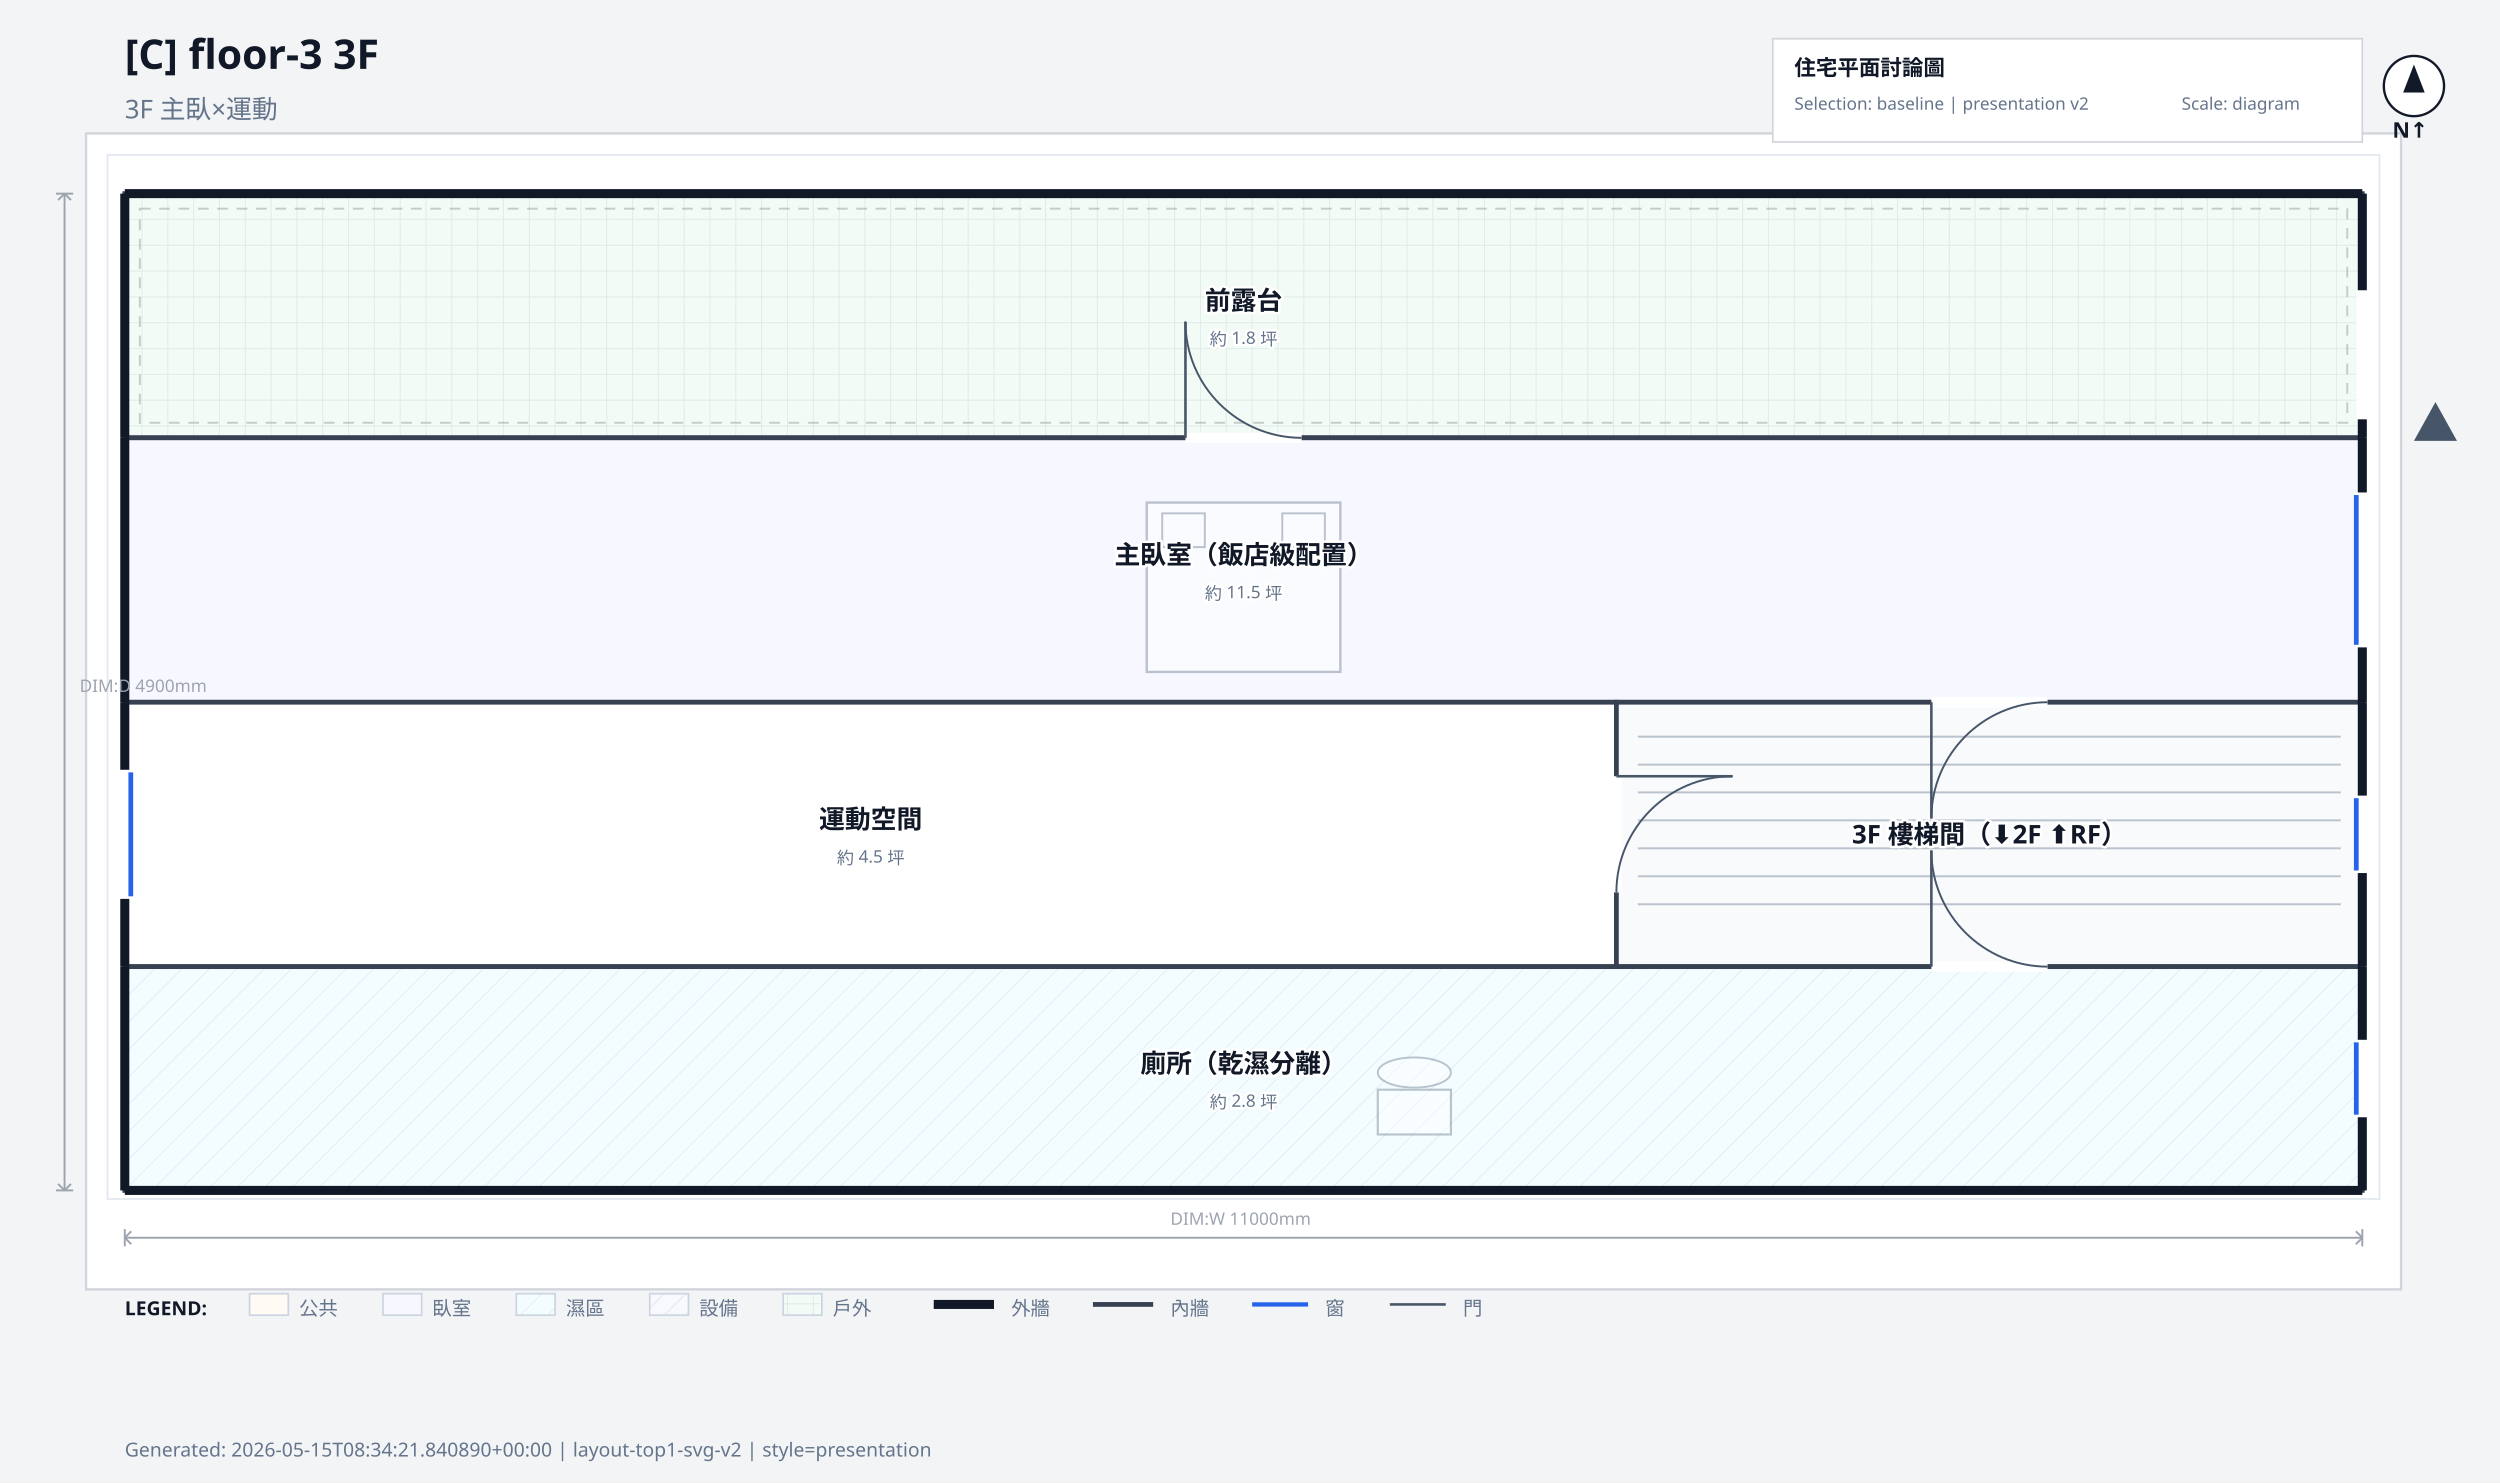
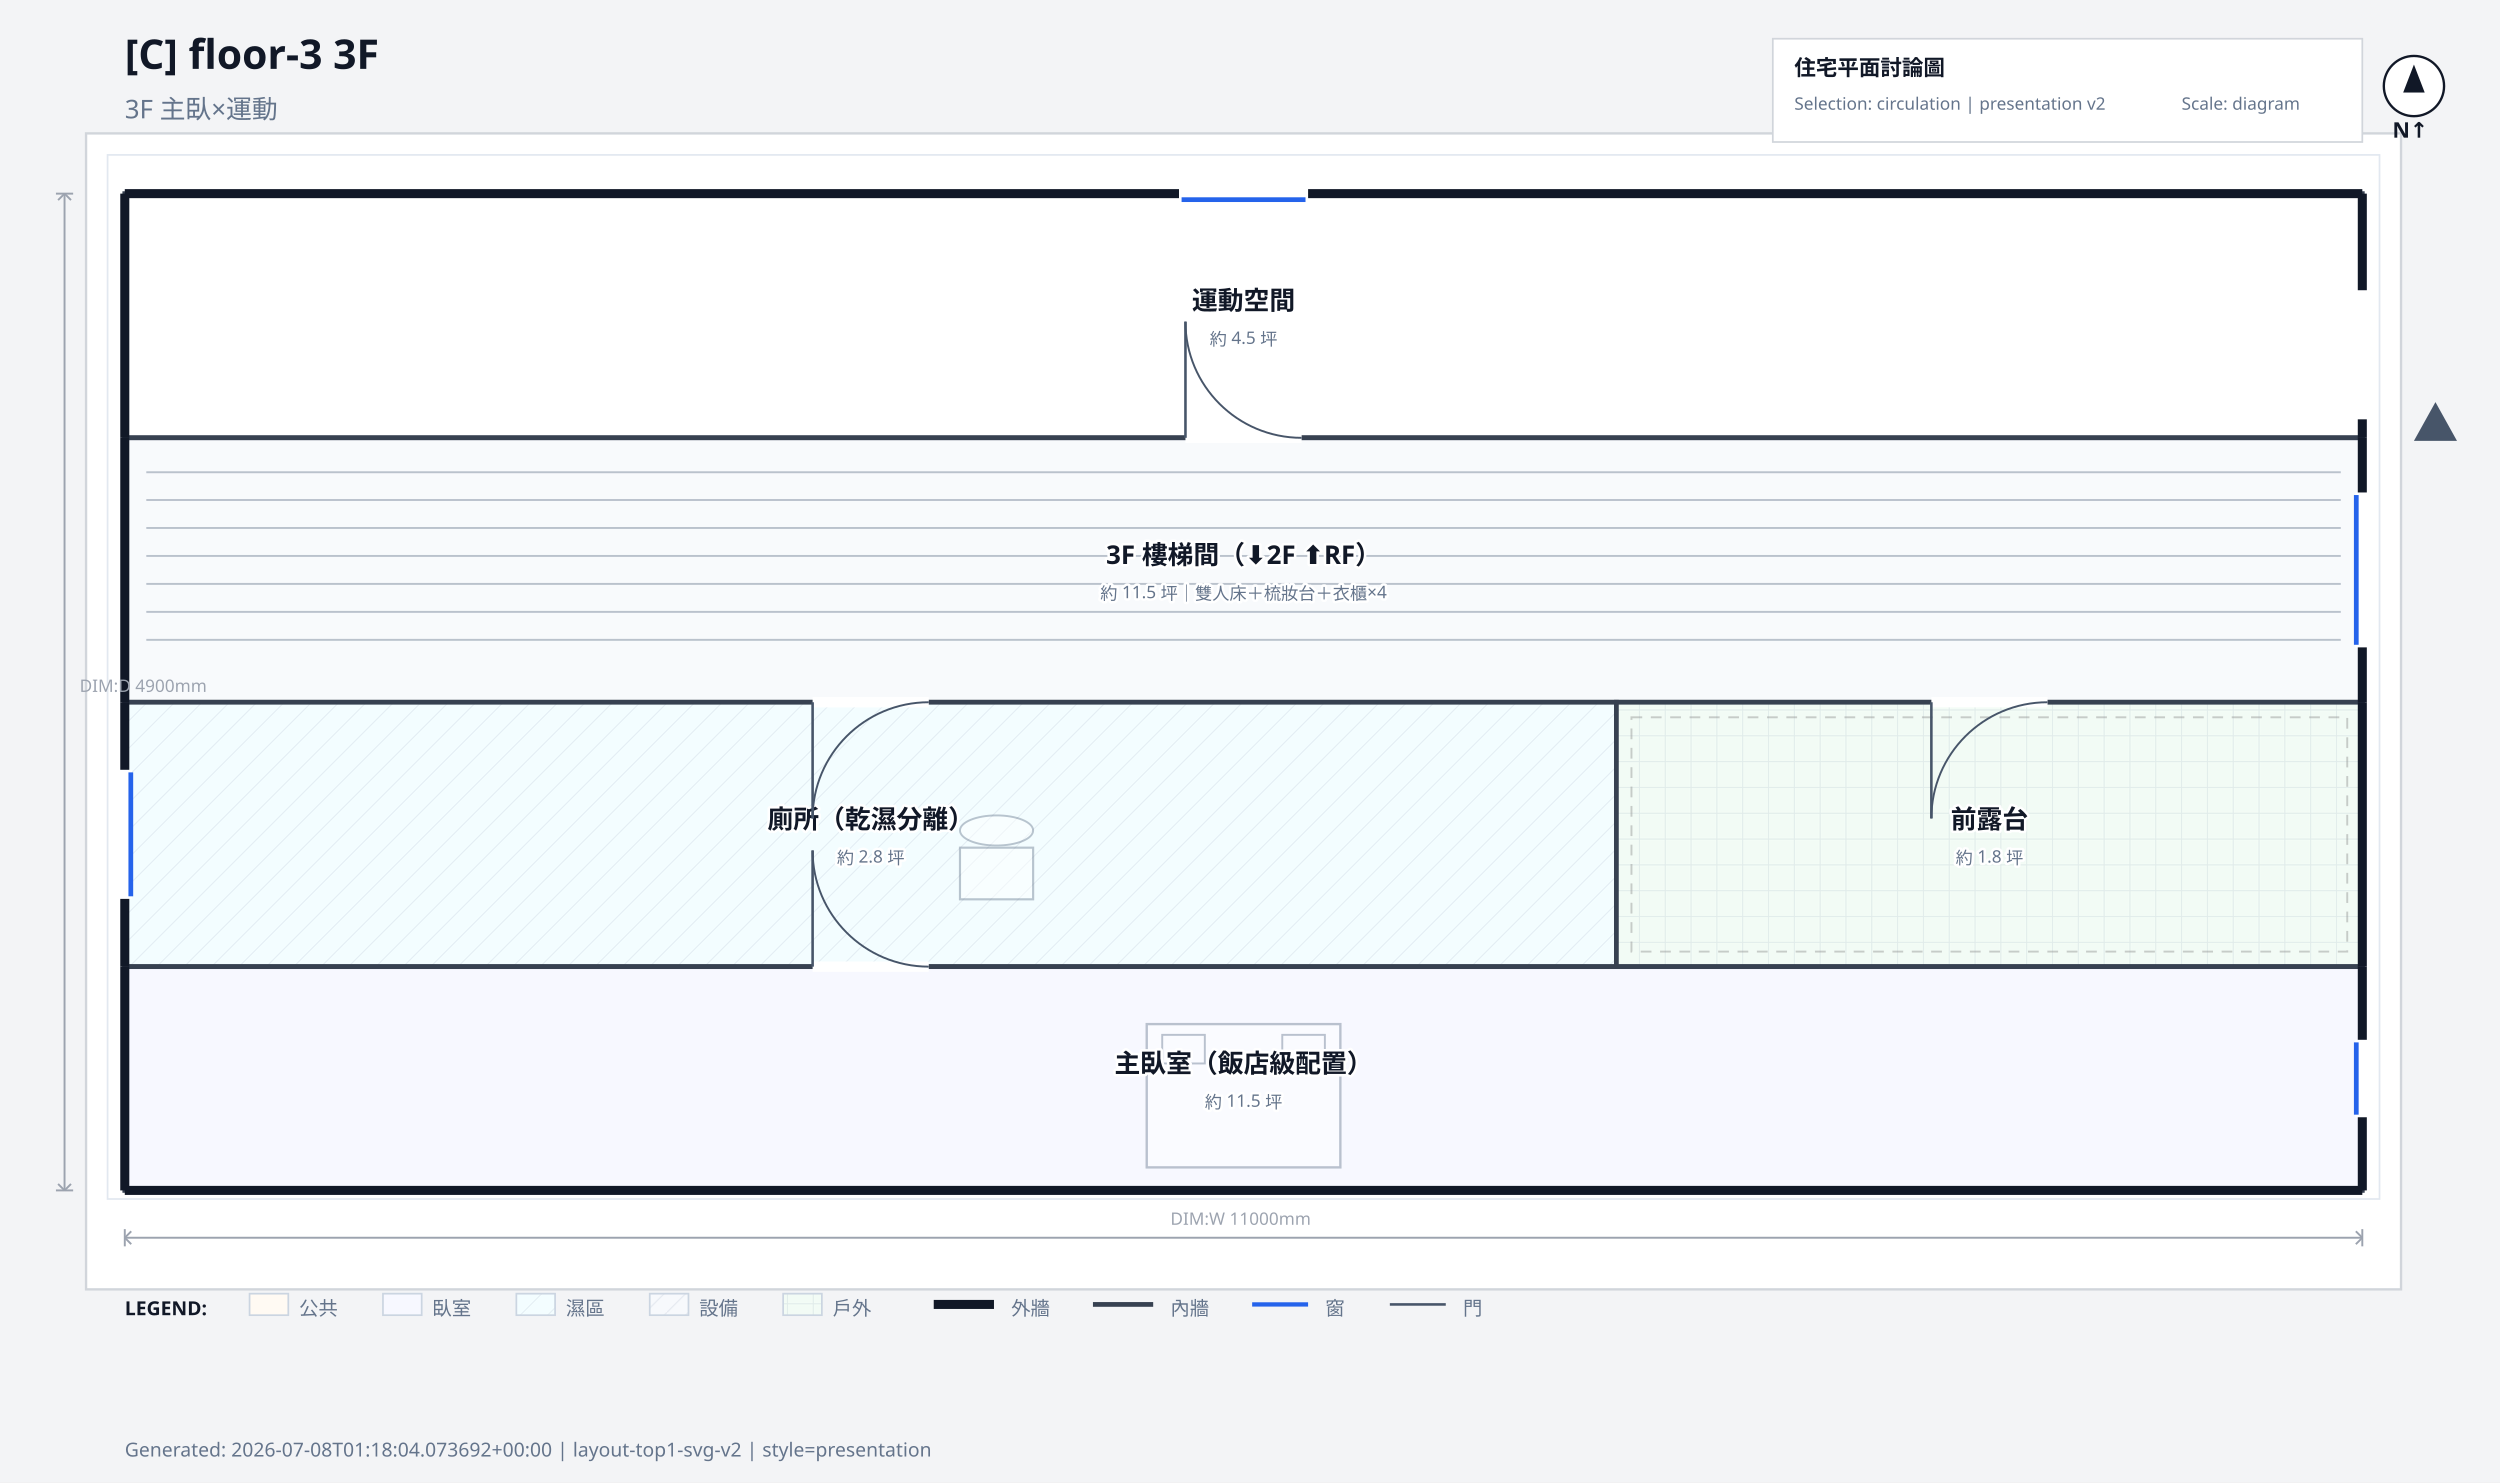
<svg xmlns="http://www.w3.org/2000/svg" width="1162" height="689" viewBox="0 0 1162 689" role="img" aria-label="C floor-3">
  <defs>
    <pattern id="p2-bath-hatch" patternUnits="userSpaceOnUse" width="9" height="9" patternTransform="rotate(45)">
      <rect width="9" height="9" fill="#f3fdff" />
      <line x1="0" y1="0" x2="0" y2="9" stroke="#94a3b8" stroke-width="0.55" opacity="0.28" />
    </pattern>
    <pattern id="p2-service-hatch" patternUnits="userSpaceOnUse" width="10" height="10">
      <rect width="10" height="10" fill="#f7f9fc" />
      <path d="M 0 10 L 10 0" stroke="#94a3b8" stroke-width="0.5" opacity="0.20" />
    </pattern>
    <pattern id="p2-outdoor-hatch" patternUnits="userSpaceOnUse" width="12" height="12">
      <rect width="12" height="12" fill="#f2fbf5" />
      <path d="M 0 6 H 12 M 6 0 V 12" stroke="#94a3b8" stroke-width="0.45" opacity="0.18" />
    </pattern>
  </defs>
  <rect x="0" y="0" width="1162" height="689" fill="#f3f4f6" />
  <rect x="40.0" y="62.0" width="1076.0" height="537.3" fill="#ffffff" stroke="#d1d5db" stroke-width="1.1" />
  <rect x="50.0" y="72.0" width="1056.0" height="485.3" fill="none" stroke="#e2e8f0" stroke-width="0.8" />
  <text x="58.0" y="32.0" fill="#111827" font-size="19" font-family="Segoe UI, Microsoft JhengHei, sans-serif" font-weight="700">[C] floor-3 3F</text>
  <text x="58.0" y="55.0" fill="#64748b" font-size="12" font-family="Segoe UI, Microsoft JhengHei, sans-serif" font-weight="500">3F 主臥×運動</text>
  <rect x="824.0" y="18.0" width="274.0" height="48" fill="#ffffff" stroke="#d1d5db" stroke-width="0.8" />
  <text x="834.0" y="35.0" fill="#111827" font-size="10" font-family="Segoe UI, Microsoft JhengHei, sans-serif" font-weight="700">住宅平面討論圖</text>
-   <text x="834.0" y="51.0" fill="#64748b" font-size="8" font-family="Segoe UI, Microsoft JhengHei, sans-serif" font-weight="500">Selection: baseline | presentation v2</text>
+   <text x="834.0" y="51.0" fill="#64748b" font-size="8" font-family="Segoe UI, Microsoft JhengHei, sans-serif" font-weight="500">Selection: circulation | presentation v2</text>
  <text x="1014.0" y="51.0" fill="#64748b" font-size="8" font-family="Segoe UI, Microsoft JhengHei, sans-serif" font-weight="500">Scale: diagram</text>
-   <rect x="58.0" y="90.0" width="1040.0" height="113.5" fill="url(#p2-outdoor-hatch)" stroke="#374151" stroke-width="2.2" />
-   <g opacity="0.42">
-     <rect x="65.0" y="97.0" width="1026.0" height="99.5" fill="none" stroke="#8a8a8a" stroke-dasharray="5 4" stroke-width="0.9" />
-   </g>
-   <text x="578.0" y="139.7" fill="#111827" font-size="12" font-family="Segoe UI, Microsoft JhengHei, sans-serif" font-weight="700" text-anchor="middle" dominant-baseline="middle" paint-order="stroke" stroke="#ffffff" stroke-width="2.4" stroke-linejoin="round">前露台</text>
-   <text x="578.0" y="157.7" fill="#64748b" font-size="8" font-family="Segoe UI, Microsoft JhengHei, sans-serif" font-weight="500" text-anchor="middle" dominant-baseline="middle" paint-order="stroke" stroke="#ffffff" stroke-width="2.4" stroke-linejoin="round">約 1.8 坪</text>
-   <rect x="58.0" y="203.5" width="1040.0" height="122.9" fill="#f7f8ff" stroke="#374151" stroke-width="2.2" />
-   <g opacity="0.42">
-     <rect x="533.0" y="233.6" width="90.0" height="78.7" fill="#ffffff" stroke="#64748b" stroke-width="1.1" />
-     <rect x="540.2" y="238.6" width="19.8" height="15.7" fill="#ffffff" stroke="#64748b" stroke-width="0.9" />
-     <rect x="596.0" y="238.6" width="19.8" height="15.7" fill="#ffffff" stroke="#64748b" stroke-width="0.9" />
-   </g>
-   <text x="578.0" y="257.9" fill="#111827" font-size="12" font-family="Segoe UI, Microsoft JhengHei, sans-serif" font-weight="700" text-anchor="middle" dominant-baseline="middle" paint-order="stroke" stroke="#ffffff" stroke-width="2.4" stroke-linejoin="round">主臥室（飯店級配置）</text>
-   <text x="578.0" y="275.9" fill="#64748b" font-size="8" font-family="Segoe UI, Microsoft JhengHei, sans-serif" font-weight="500" text-anchor="middle" dominant-baseline="middle" paint-order="stroke" stroke="#ffffff" stroke-width="2.4" stroke-linejoin="round">約 11.5 坪</text>
-   <rect x="58.0" y="326.4" width="693.3" height="122.9" fill="#ffffff" stroke="#374151" stroke-width="2.2" />
+   <rect x="58.0" y="90.0" width="1040.0" height="113.5" fill="#ffffff" stroke="#374151" stroke-width="2.2" />
  <g opacity="0.42">
</g>
-   <text x="404.7" y="380.8" fill="#111827" font-size="12" font-family="Segoe UI, Microsoft JhengHei, sans-serif" font-weight="700" text-anchor="middle" dominant-baseline="middle" paint-order="stroke" stroke="#ffffff" stroke-width="2.4" stroke-linejoin="round">運動空間</text>
-   <text x="404.7" y="398.8" fill="#64748b" font-size="8" font-family="Segoe UI, Microsoft JhengHei, sans-serif" font-weight="500" text-anchor="middle" dominant-baseline="middle" paint-order="stroke" stroke="#ffffff" stroke-width="2.4" stroke-linejoin="round">約 4.5 坪</text>
-   <rect x="751.3" y="326.4" width="346.7" height="122.9" fill="#f8fafc" stroke="#374151" stroke-width="2.2" />
+   <text x="578.0" y="139.7" fill="#111827" font-size="12" font-family="Segoe UI, Microsoft JhengHei, sans-serif" font-weight="700" text-anchor="middle" dominant-baseline="middle" paint-order="stroke" stroke="#ffffff" stroke-width="2.4" stroke-linejoin="round">運動空間</text>
+   <text x="578.0" y="157.7" fill="#64748b" font-size="8" font-family="Segoe UI, Microsoft JhengHei, sans-serif" font-weight="500" text-anchor="middle" dominant-baseline="middle" paint-order="stroke" stroke="#ffffff" stroke-width="2.4" stroke-linejoin="round">約 4.5 坪</text>
+   <rect x="58.0" y="203.5" width="1040.0" height="122.9" fill="#f8fafc" stroke="#374151" stroke-width="2.2" />
  <g opacity="0.42">
-     <line x1="761.3" y1="342.4" x2="1088.0" y2="342.4" stroke="#64748b" stroke-width="0.9" />
-     <line x1="761.3" y1="355.4" x2="1088.0" y2="355.4" stroke="#64748b" stroke-width="0.9" />
-     <line x1="761.3" y1="368.3" x2="1088.0" y2="368.3" stroke="#64748b" stroke-width="0.9" />
-     <line x1="761.3" y1="381.3" x2="1088.0" y2="381.3" stroke="#64748b" stroke-width="0.9" />
-     <line x1="761.3" y1="394.3" x2="1088.0" y2="394.3" stroke="#64748b" stroke-width="0.9" />
-     <line x1="761.3" y1="407.3" x2="1088.0" y2="407.3" stroke="#64748b" stroke-width="0.9" />
-     <line x1="761.3" y1="420.3" x2="1088.0" y2="420.3" stroke="#64748b" stroke-width="0.9" />
+     <line x1="68.0" y1="219.5" x2="1088.0" y2="219.5" stroke="#64748b" stroke-width="0.9" />
+     <line x1="68.0" y1="232.4" x2="1088.0" y2="232.4" stroke="#64748b" stroke-width="0.9" />
+     <line x1="68.0" y1="245.4" x2="1088.0" y2="245.4" stroke="#64748b" stroke-width="0.9" />
+     <line x1="68.0" y1="258.4" x2="1088.0" y2="258.4" stroke="#64748b" stroke-width="0.9" />
+     <line x1="68.0" y1="271.4" x2="1088.0" y2="271.4" stroke="#64748b" stroke-width="0.9" />
+     <line x1="68.0" y1="284.4" x2="1088.0" y2="284.4" stroke="#64748b" stroke-width="0.9" />
+     <line x1="68.0" y1="297.4" x2="1088.0" y2="297.4" stroke="#64748b" stroke-width="0.9" />
  </g>
-   <text x="924.7" y="387.8" fill="#111827" font-size="12" font-family="Segoe UI, Microsoft JhengHei, sans-serif" font-weight="700" text-anchor="middle" dominant-baseline="middle" paint-order="stroke" stroke="#ffffff" stroke-width="2.4" stroke-linejoin="round">3F 樓梯間（⬇️2F ⬆️RF）</text>
-   <rect x="58.0" y="449.3" width="1040.0" height="104.0" fill="url(#p2-bath-hatch)" stroke="#374151" stroke-width="2.2" />
+   <text x="578.0" y="257.9" fill="#111827" font-size="12" font-family="Segoe UI, Microsoft JhengHei, sans-serif" font-weight="700" text-anchor="middle" dominant-baseline="middle" paint-order="stroke" stroke="#ffffff" stroke-width="2.4" stroke-linejoin="round">3F 樓梯間（⬇️2F ⬆️RF）</text>
+   <text x="578.0" y="275.9" fill="#64748b" font-size="8" font-family="Segoe UI, Microsoft JhengHei, sans-serif" font-weight="500" text-anchor="middle" dominant-baseline="middle" paint-order="stroke" stroke="#ffffff" stroke-width="2.4" stroke-linejoin="round">約 11.5 坪｜雙人床＋梳妝台＋衣櫃×4</text>
+   <rect x="58.0" y="326.4" width="693.3" height="122.9" fill="url(#p2-bath-hatch)" stroke="#374151" stroke-width="2.2" />
  <g opacity="0.42">
-     <rect x="640.4" y="506.5" width="34.0" height="20.8" fill="#ffffff" stroke="#64748b" stroke-width="1.0" />
-     <ellipse cx="657.4" cy="498.5" rx="17.0" ry="7" fill="#ffffff" stroke="#64748b" stroke-width="0.9" />
+     <rect x="446.2" y="394.0" width="34.0" height="24.0" fill="#ffffff" stroke="#64748b" stroke-width="1.0" />
+     <ellipse cx="463.2" cy="386.0" rx="17.0" ry="7" fill="#ffffff" stroke="#64748b" stroke-width="0.9" />
  </g>
-   <text x="578.0" y="494.3" fill="#111827" font-size="12" font-family="Segoe UI, Microsoft JhengHei, sans-serif" font-weight="700" text-anchor="middle" dominant-baseline="middle" paint-order="stroke" stroke="#ffffff" stroke-width="2.4" stroke-linejoin="round">廁所（乾濕分離）</text>
-   <text x="578.0" y="512.3" fill="#64748b" font-size="8" font-family="Segoe UI, Microsoft JhengHei, sans-serif" font-weight="500" text-anchor="middle" dominant-baseline="middle" paint-order="stroke" stroke="#ffffff" stroke-width="2.4" stroke-linejoin="round">約 2.8 坪</text>
+   <text x="404.7" y="380.8" fill="#111827" font-size="12" font-family="Segoe UI, Microsoft JhengHei, sans-serif" font-weight="700" text-anchor="middle" dominant-baseline="middle" paint-order="stroke" stroke="#ffffff" stroke-width="2.4" stroke-linejoin="round">廁所（乾濕分離）</text>
+   <text x="404.7" y="398.8" fill="#64748b" font-size="8" font-family="Segoe UI, Microsoft JhengHei, sans-serif" font-weight="500" text-anchor="middle" dominant-baseline="middle" paint-order="stroke" stroke="#ffffff" stroke-width="2.4" stroke-linejoin="round">約 2.8 坪</text>
+   <rect x="751.3" y="326.4" width="346.7" height="122.9" fill="url(#p2-outdoor-hatch)" stroke="#374151" stroke-width="2.2" />
+   <g opacity="0.42">
+     <rect x="758.3" y="333.4" width="332.7" height="108.9" fill="none" stroke="#8a8a8a" stroke-dasharray="5 4" stroke-width="0.9" />
+   </g>
+   <text x="924.7" y="380.8" fill="#111827" font-size="12" font-family="Segoe UI, Microsoft JhengHei, sans-serif" font-weight="700" text-anchor="middle" dominant-baseline="middle" paint-order="stroke" stroke="#ffffff" stroke-width="2.4" stroke-linejoin="round">前露台</text>
+   <text x="924.7" y="398.8" fill="#64748b" font-size="8" font-family="Segoe UI, Microsoft JhengHei, sans-serif" font-weight="500" text-anchor="middle" dominant-baseline="middle" paint-order="stroke" stroke="#ffffff" stroke-width="2.4" stroke-linejoin="round">約 1.8 坪</text>
+   <rect x="58.0" y="449.3" width="1040.0" height="104.0" fill="#f7f8ff" stroke="#374151" stroke-width="2.2" />
+   <g opacity="0.42">
+     <rect x="533.0" y="476.0" width="90.0" height="66.6" fill="#ffffff" stroke="#64748b" stroke-width="1.1" />
+     <rect x="540.2" y="481.0" width="19.8" height="13.3" fill="#ffffff" stroke="#64748b" stroke-width="0.9" />
+     <rect x="596.0" y="481.0" width="19.8" height="13.3" fill="#ffffff" stroke="#64748b" stroke-width="0.9" />
+   </g>
+   <text x="578.0" y="494.3" fill="#111827" font-size="12" font-family="Segoe UI, Microsoft JhengHei, sans-serif" font-weight="700" text-anchor="middle" dominant-baseline="middle" paint-order="stroke" stroke="#ffffff" stroke-width="2.4" stroke-linejoin="round">主臥室（飯店級配置）</text>
+   <text x="578.0" y="512.3" fill="#64748b" font-size="8" font-family="Segoe UI, Microsoft JhengHei, sans-serif" font-weight="500" text-anchor="middle" dominant-baseline="middle" paint-order="stroke" stroke="#ffffff" stroke-width="2.4" stroke-linejoin="round">約 11.5 坪</text>
  <line x1="58.0" y1="90.0" x2="1098.0" y2="90.0" stroke="#111827" stroke-width="4.2" />
  <line x1="1098.0" y1="90.0" x2="1098.0" y2="203.5" stroke="#111827" stroke-width="4.2" />
  <line x1="58.0" y1="90.0" x2="58.0" y2="203.5" stroke="#111827" stroke-width="4.2" />
  <line x1="1098.0" y1="203.5" x2="1098.0" y2="326.4" stroke="#111827" stroke-width="4.2" />
  <line x1="58.0" y1="203.5" x2="58.0" y2="326.4" stroke="#111827" stroke-width="4.2" />
  <line x1="58.0" y1="326.4" x2="58.0" y2="449.3" stroke="#111827" stroke-width="4.2" />
  <line x1="1098.0" y1="326.4" x2="1098.0" y2="449.3" stroke="#111827" stroke-width="4.2" />
  <line x1="1098.0" y1="449.3" x2="1098.0" y2="553.3" stroke="#111827" stroke-width="4.2" />
  <line x1="58.0" y1="553.3" x2="1098.0" y2="553.3" stroke="#111827" stroke-width="4.2" />
  <line x1="58.0" y1="449.3" x2="58.0" y2="553.3" stroke="#111827" stroke-width="4.2" />
+   <line x1="548.0" y1="90.0" x2="608.0" y2="90.0" stroke="#ffffff" stroke-width="6.6" />
+   <line x1="549.2" y1="92.8" x2="606.8" y2="92.8" stroke="#2563eb" stroke-width="2.2" />
  <line x1="1098.0" y1="228.9" x2="1098.0" y2="300.9" stroke="#ffffff" stroke-width="6.6" />
  <line x1="1095.2" y1="230.1" x2="1095.2" y2="299.7" stroke="#2563eb" stroke-width="2.2" />
  <line x1="58.0" y1="357.8" x2="58.0" y2="417.8" stroke="#ffffff" stroke-width="6.6" />
  <line x1="60.8" y1="359.0" x2="60.8" y2="416.6" stroke="#2563eb" stroke-width="2.2" />
-   <line x1="1098.0" y1="369.8" x2="1098.0" y2="405.8" stroke="#ffffff" stroke-width="6.6" />
-   <line x1="1095.2" y1="371.0" x2="1095.2" y2="404.6" stroke="#2563eb" stroke-width="2.2" />
  <line x1="1098.0" y1="483.3" x2="1098.0" y2="519.3" stroke="#ffffff" stroke-width="6.6" />
  <line x1="1095.2" y1="484.5" x2="1095.2" y2="518.1" stroke="#2563eb" stroke-width="2.2" />
  <line x1="551.0" y1="203.5" x2="605.0" y2="203.5" stroke="#ffffff" stroke-width="4.8" />
  <line x1="551.0" y1="203.5" x2="551.0" y2="149.5" stroke="#475569" stroke-width="1.2" />
  <path d="M 605.0 203.5 A 54.0 54.0 0 0 1 551.0 149.5" fill="none" stroke="#475569" stroke-width="0.9" />
+   <line x1="377.7" y1="326.4" x2="431.7" y2="326.4" stroke="#ffffff" stroke-width="4.8" />
+   <line x1="377.7" y1="326.4" x2="377.7" y2="380.4" stroke="#475569" stroke-width="1.2" />
+   <path d="M 431.7 326.4 A 54.0 54.0 0 0 0 377.7 380.4" fill="none" stroke="#475569" stroke-width="0.9" />
+   <line x1="377.7" y1="449.3" x2="431.7" y2="449.3" stroke="#ffffff" stroke-width="4.8" />
+   <line x1="377.7" y1="449.3" x2="377.7" y2="395.3" stroke="#475569" stroke-width="1.2" />
+   <path d="M 431.7 449.3 A 54.0 54.0 0 0 1 377.7 395.3" fill="none" stroke="#475569" stroke-width="0.9" />
  <line x1="897.7" y1="326.4" x2="951.7" y2="326.4" stroke="#ffffff" stroke-width="4.8" />
  <line x1="897.7" y1="326.4" x2="897.7" y2="380.4" stroke="#475569" stroke-width="1.2" />
  <path d="M 951.7 326.4 A 54.0 54.0 0 0 0 897.7 380.4" fill="none" stroke="#475569" stroke-width="0.9" />
-   <line x1="897.7" y1="449.3" x2="951.7" y2="449.3" stroke="#ffffff" stroke-width="4.8" />
-   <line x1="897.7" y1="449.3" x2="897.7" y2="395.3" stroke="#475569" stroke-width="1.2" />
-   <path d="M 951.7 449.3 A 54.0 54.0 0 0 1 897.7 395.3" fill="none" stroke="#475569" stroke-width="0.9" />
-   <line x1="751.3" y1="360.8" x2="751.3" y2="414.8" stroke="#ffffff" stroke-width="4.8" />
-   <line x1="751.3" y1="360.8" x2="805.3" y2="360.8" stroke="#475569" stroke-width="1.2" />
-   <path d="M 751.3 414.8 A 54.0 54.0 0 0 1 805.3 360.8" fill="none" stroke="#475569" stroke-width="0.9" />
  <line x1="1098.0" y1="134.9" x2="1098.0" y2="194.9" stroke="#ffffff" stroke-width="5.4" />
  <polygon points="1122.0,204.9 1142.0,204.9 1132.0,186.9" fill="#475569" />
  <line x1="58.0" y1="575.3" x2="1098.0" y2="575.3" stroke="#9ca3af" stroke-width="0.9" />
  <line x1="58.0" y1="571.3" x2="58.0" y2="579.3" stroke="#9ca3af" stroke-width="0.9" />
  <line x1="1098.0" y1="571.3" x2="1098.0" y2="579.3" stroke="#9ca3af" stroke-width="0.9" />
  <line x1="61.0" y1="572.3" x2="58.0" y2="575.3" stroke="#9ca3af" stroke-width="0.9" />
  <line x1="61.0" y1="578.3" x2="58.0" y2="575.3" stroke="#9ca3af" stroke-width="0.9" />
  <line x1="1095.0" y1="572.3" x2="1098.0" y2="575.3" stroke="#9ca3af" stroke-width="0.9" />
  <line x1="1095.0" y1="578.3" x2="1098.0" y2="575.3" stroke="#9ca3af" stroke-width="0.9" />
  <text x="544.0" y="569.3" fill="#9ca3af" font-size="8" font-family="Segoe UI, Microsoft JhengHei, sans-serif" font-weight="500">DIM:W 11000mm</text>
  <line x1="30.0" y1="90.0" x2="30.0" y2="553.3" stroke="#9ca3af" stroke-width="0.9" />
  <line x1="26.0" y1="90.0" x2="34.0" y2="90.0" stroke="#9ca3af" stroke-width="0.9" />
  <line x1="26.0" y1="553.3" x2="34.0" y2="553.3" stroke="#9ca3af" stroke-width="0.9" />
  <line x1="27.0" y1="93.0" x2="30.0" y2="90.0" stroke="#9ca3af" stroke-width="0.9" />
  <line x1="33.0" y1="93.0" x2="30.0" y2="90.0" stroke="#9ca3af" stroke-width="0.9" />
  <line x1="27.0" y1="550.3" x2="30.0" y2="553.3" stroke="#9ca3af" stroke-width="0.9" />
  <line x1="33.0" y1="550.3" x2="30.0" y2="553.3" stroke="#9ca3af" stroke-width="0.9" />
  <text x="37.0" y="321.6" fill="#9ca3af" font-size="8" font-family="Segoe UI, Microsoft JhengHei, sans-serif" font-weight="500">DIM:D 4900mm</text>
  <circle cx="1122.0" cy="40.0" r="14.0" fill="#ffffff" stroke="#111827" stroke-width="1.1" />
  <polygon points="1122.0,30.0 1117.0,43.0 1127.0,43.0" fill="#111827" />
  <text x="1112.0" y="64.0" fill="#111827" font-size="10" font-family="Segoe UI, Microsoft JhengHei, sans-serif" font-weight="700">N↑</text>
  <text x="58.0" y="611.3" fill="#111827" font-size="9" font-family="Segoe UI, Microsoft JhengHei, sans-serif" font-weight="700">LEGEND:</text>
  <rect x="116.0" y="601.3" width="18" height="10" fill="#fffaf3" stroke="#cbd5e1" stroke-width="0.8" />
  <text x="139.0" y="611.3" fill="#64748b" font-size="9" font-family="Segoe UI, Microsoft JhengHei, sans-serif" font-weight="500">公共</text>
  <rect x="178.0" y="601.3" width="18" height="10" fill="#f7f8ff" stroke="#cbd5e1" stroke-width="0.8" />
  <text x="201.0" y="611.3" fill="#64748b" font-size="9" font-family="Segoe UI, Microsoft JhengHei, sans-serif" font-weight="500">臥室</text>
  <rect x="240.0" y="601.3" width="18" height="10" fill="url(#p2-bath-hatch)" stroke="#cbd5e1" stroke-width="0.8" />
  <text x="263.0" y="611.3" fill="#64748b" font-size="9" font-family="Segoe UI, Microsoft JhengHei, sans-serif" font-weight="500">濕區</text>
  <rect x="302.0" y="601.3" width="18" height="10" fill="url(#p2-service-hatch)" stroke="#cbd5e1" stroke-width="0.8" />
  <text x="325.0" y="611.3" fill="#64748b" font-size="9" font-family="Segoe UI, Microsoft JhengHei, sans-serif" font-weight="500">設備</text>
  <rect x="364.0" y="601.3" width="18" height="10" fill="url(#p2-outdoor-hatch)" stroke="#cbd5e1" stroke-width="0.8" />
  <text x="387.0" y="611.3" fill="#64748b" font-size="9" font-family="Segoe UI, Microsoft JhengHei, sans-serif" font-weight="500">戶外</text>
  <line x1="434.0" y1="606.3" x2="462.0" y2="606.3" stroke="#111827" stroke-width="4.2" />
  <text x="470.0" y="611.3" fill="#64748b" font-size="9" font-family="Segoe UI, Microsoft JhengHei, sans-serif" font-weight="500">外牆</text>
  <line x1="508.0" y1="606.3" x2="536.0" y2="606.3" stroke="#374151" stroke-width="2.2" />
  <text x="544.0" y="611.3" fill="#64748b" font-size="9" font-family="Segoe UI, Microsoft JhengHei, sans-serif" font-weight="500">內牆</text>
  <line x1="582.0" y1="606.3" x2="608.0" y2="606.3" stroke="#2563eb" stroke-width="2.0" />
  <text x="616.0" y="611.3" fill="#64748b" font-size="9" font-family="Segoe UI, Microsoft JhengHei, sans-serif" font-weight="500">窗</text>
  <line x1="646.0" y1="606.3" x2="672.0" y2="606.3" stroke="#475569" stroke-width="1.2" />
  <text x="680.0" y="611.3" fill="#64748b" font-size="9" font-family="Segoe UI, Microsoft JhengHei, sans-serif" font-weight="500">門</text>
-   <text x="58.0" y="677.0" fill="#64748b" font-size="9" font-family="Segoe UI, Microsoft JhengHei, sans-serif" font-weight="400">Generated: 2026-05-15T08:34:21.840890+00:00 | layout-top1-svg-v2 | style=presentation</text>
+   <text x="58.0" y="677.0" fill="#64748b" font-size="9" font-family="Segoe UI, Microsoft JhengHei, sans-serif" font-weight="400">Generated: 2026-07-08T01:18:04.073692+00:00 | layout-top1-svg-v2 | style=presentation</text>
</svg>
